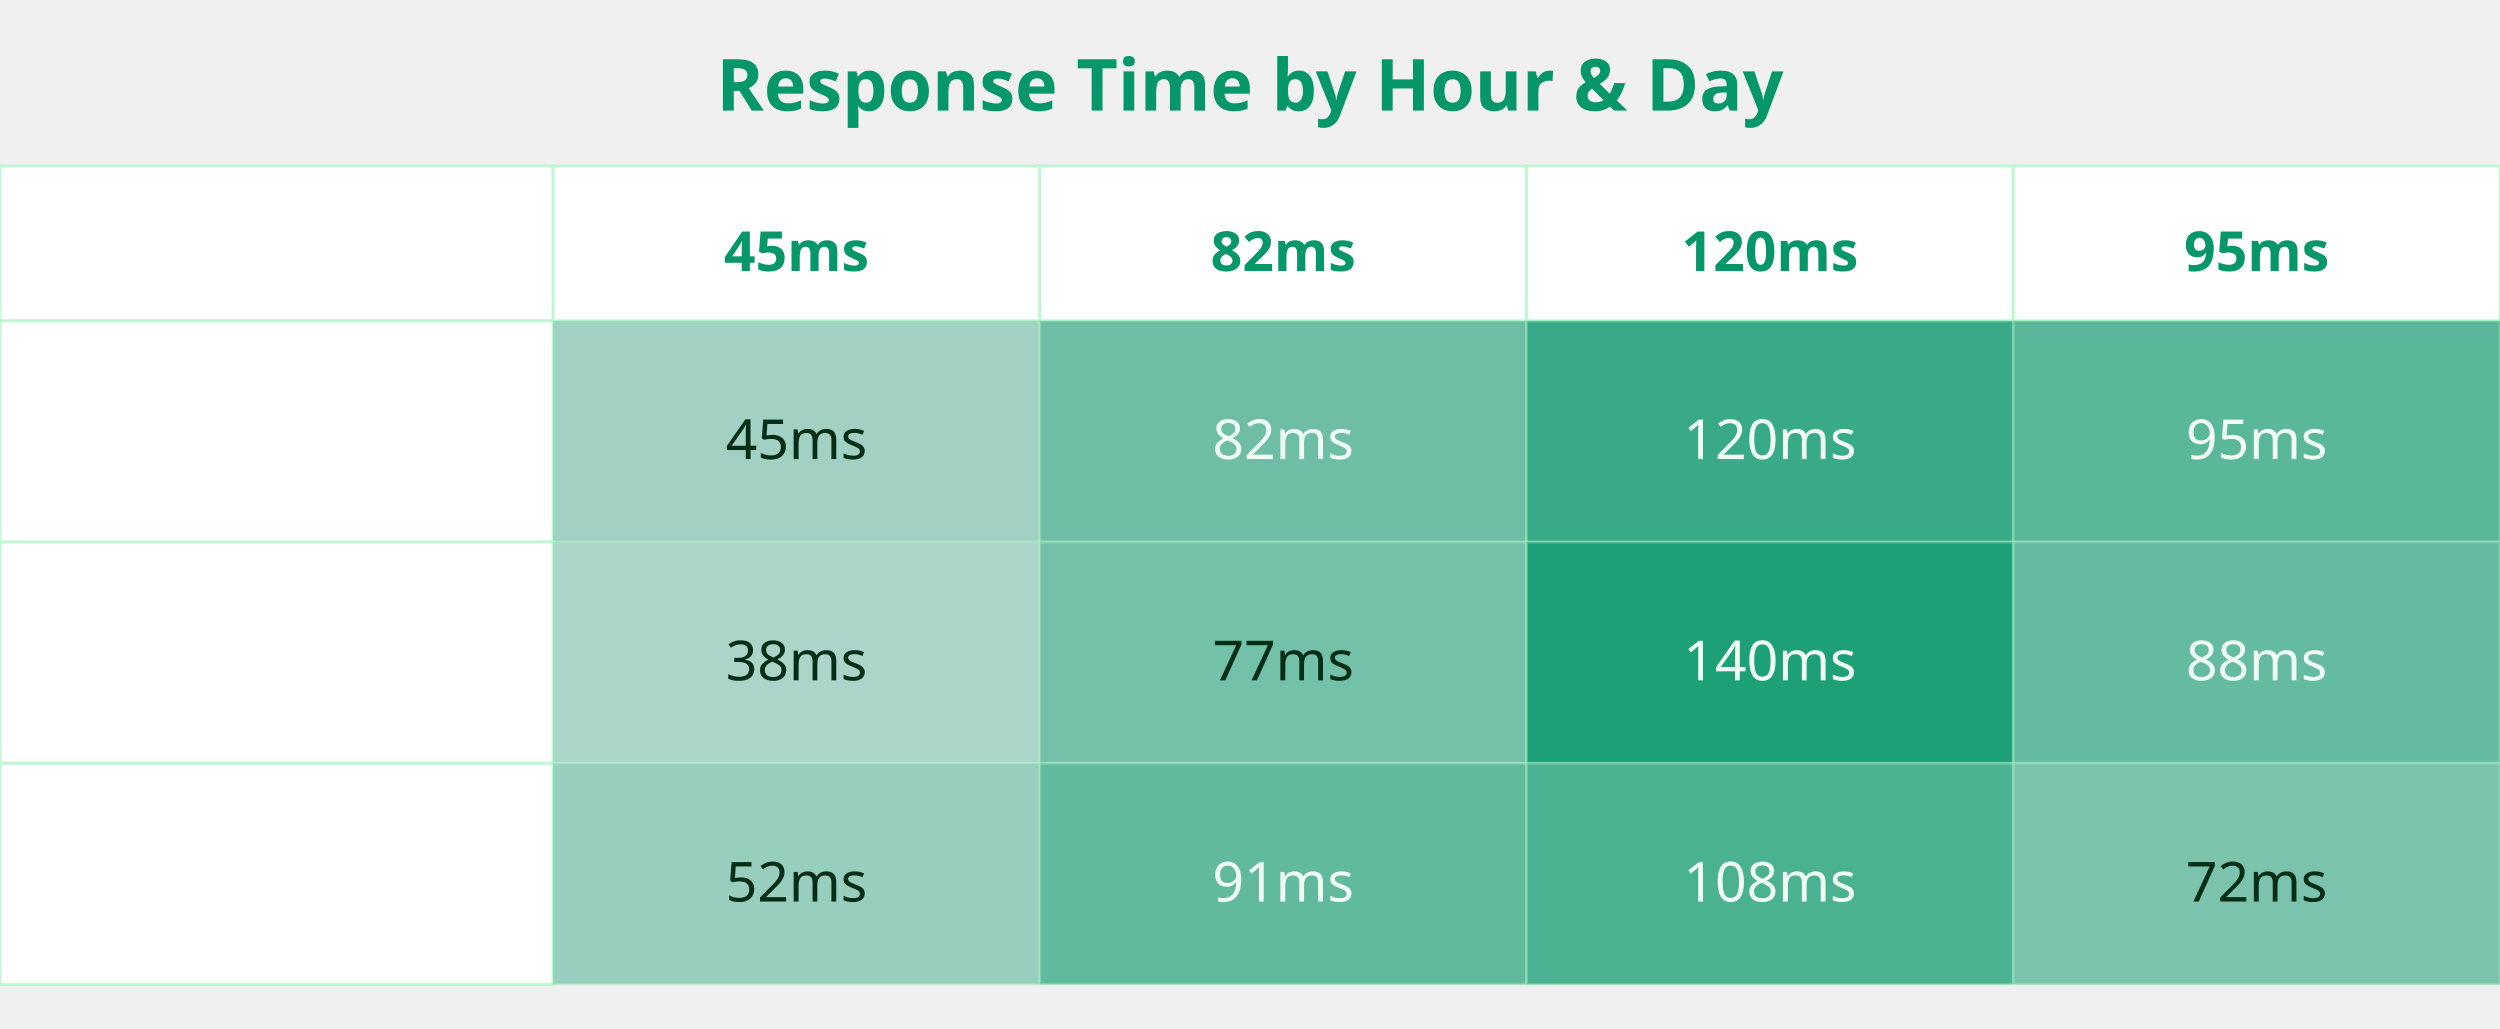
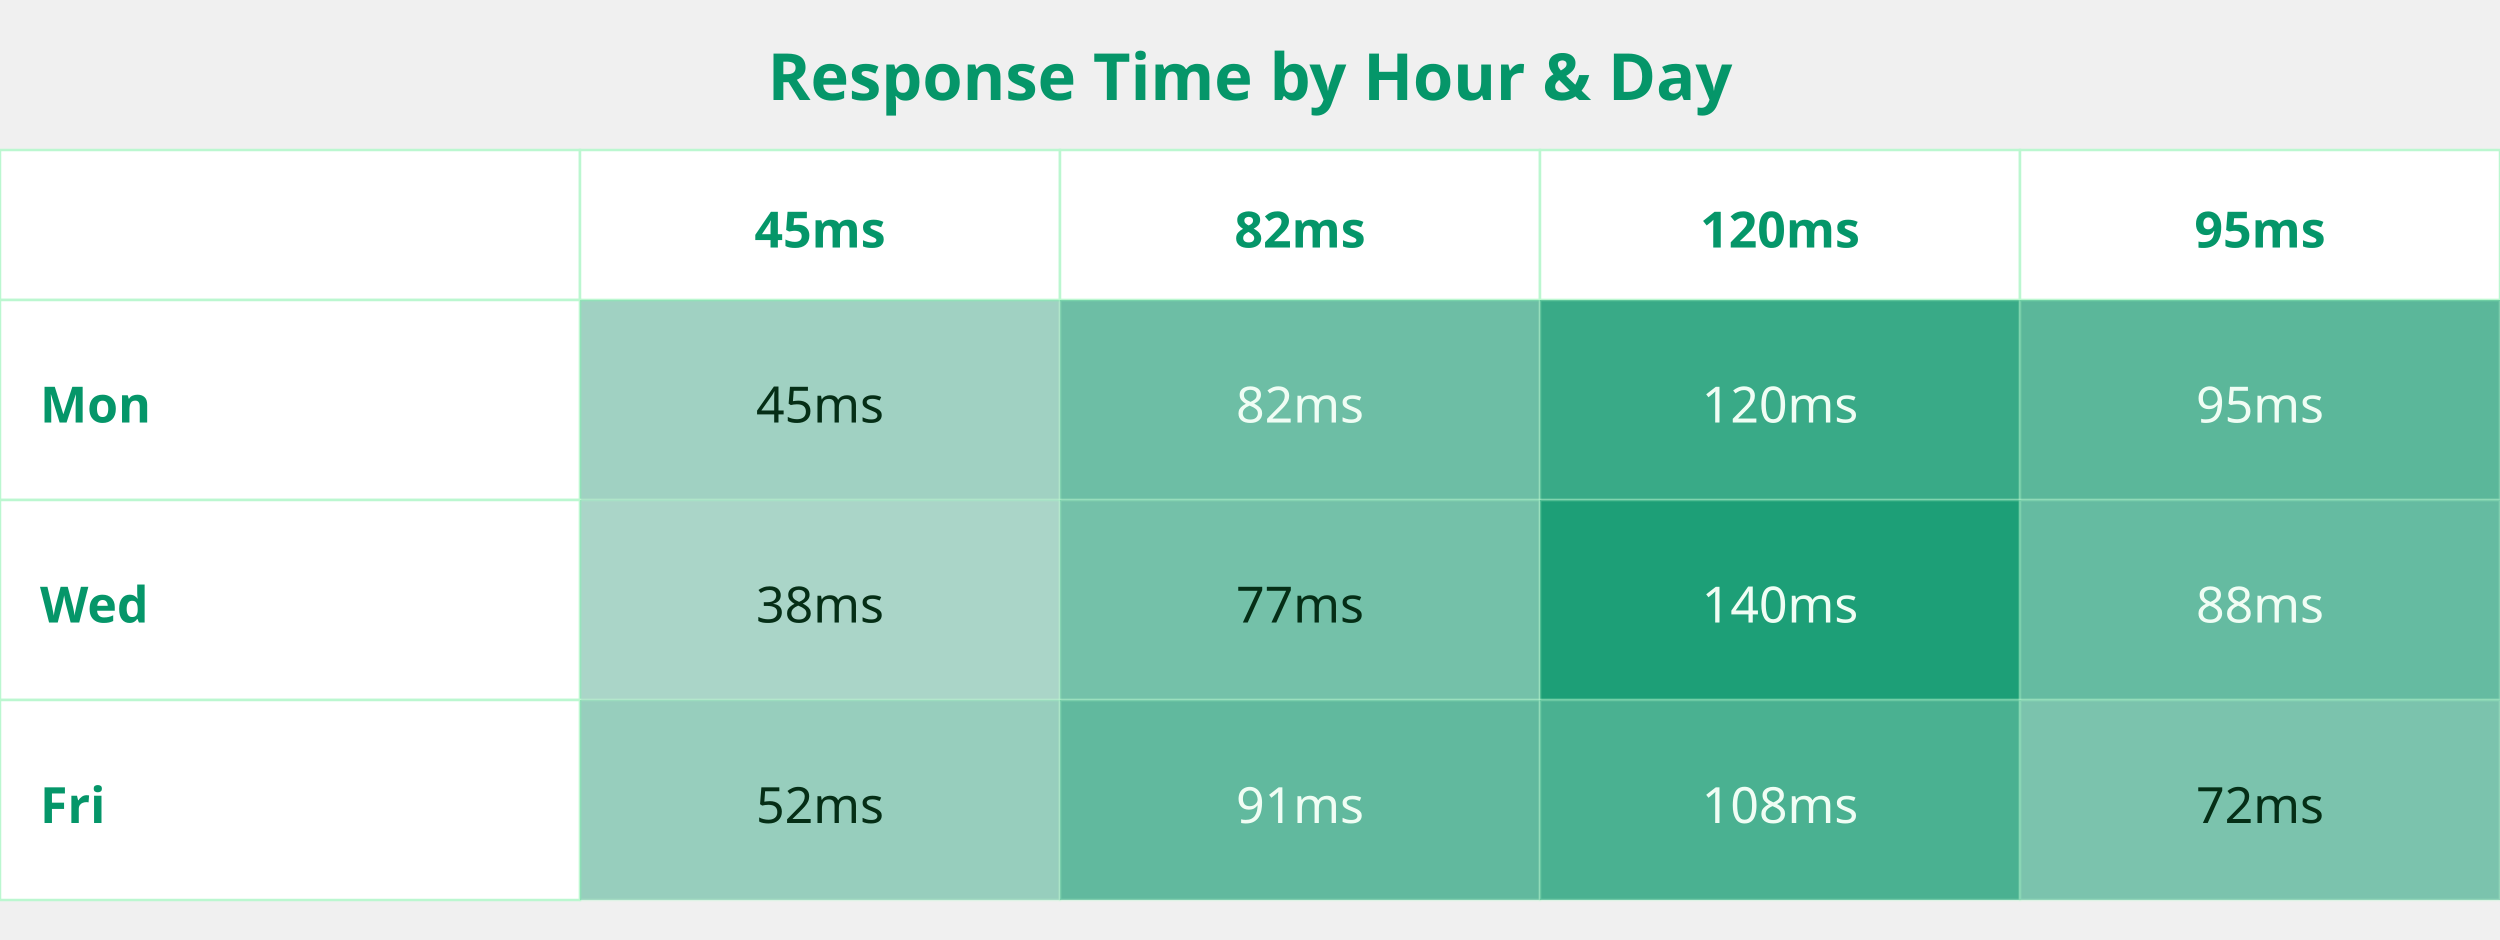
- <svg xmlns="http://www.w3.org/2000/svg" viewBox="0 0 452 186" style="width:100%;height:auto;background:#f0fdf4;border-radius:8px">
-   <text x="226" y="20" text-anchor="middle" font-size="13" fill="#059669" font-family="system-ui,sans-serif" font-weight="600">Response Time by Hour &amp; Day</text>
-   <rect x="0" y="30" width="100" height="28" fill="#ffffff" stroke="#bbf7d0" stroke-width="0.5" />
-   <rect x="100" y="30" width="88" height="28" fill="#ffffff" stroke="#bbf7d0" stroke-width="0.5" />
-   <text x="144.0" y="49.0" text-anchor="middle" font-size="10" fill="#059669" font-family="system-ui,sans-serif" font-weight="600">45ms</text>
-   <rect x="188" y="30" width="88" height="28" fill="#ffffff" stroke="#bbf7d0" stroke-width="0.5" />
-   <text x="232.0" y="49.0" text-anchor="middle" font-size="10" fill="#059669" font-family="system-ui,sans-serif" font-weight="600">82ms</text>
-   <rect x="276" y="30" width="88" height="28" fill="#ffffff" stroke="#bbf7d0" stroke-width="0.5" />
-   <text x="320.0" y="49.0" text-anchor="middle" font-size="10" fill="#059669" font-family="system-ui,sans-serif" font-weight="600">120ms</text>
-   <rect x="364" y="30" width="88" height="28" fill="#ffffff" stroke="#bbf7d0" stroke-width="0.5" />
-   <text x="408.0" y="49.0" text-anchor="middle" font-size="10" fill="#059669" font-family="system-ui,sans-serif" font-weight="600">95ms</text>
-   <rect x="0" y="58" width="100" height="40" fill="#ffffff" stroke="#bbf7d0" stroke-width="0.5" />
-   <text x="8" y="83.0" font-size="10" fill="#059669" font-family="system-ui,sans-serif" />
-   <rect x="100" y="58" width="88" height="40" fill="#05966956" stroke="#bbf7d055" stroke-width="0.5" />
-   <text x="144.0" y="83.0" text-anchor="middle" font-size="10" fill="#052e16" font-family="system-ui,sans-serif">45ms</text>
-   <rect x="188" y="58" width="88" height="40" fill="#0596698d" stroke="#bbf7d055" stroke-width="0.5" />
-   <text x="232.0" y="83.0" text-anchor="middle" font-size="10" fill="#f0fdf4" font-family="system-ui,sans-serif">82ms</text>
-   <rect x="276" y="58" width="88" height="40" fill="#059669c6" stroke="#bbf7d055" stroke-width="0.5" />
-   <text x="320.0" y="83.0" text-anchor="middle" font-size="10" fill="#f0fdf4" font-family="system-ui,sans-serif">120ms</text>
-   <rect x="364" y="58" width="88" height="40" fill="#059669a1" stroke="#bbf7d055" stroke-width="0.5" />
-   <text x="408.0" y="83.0" text-anchor="middle" font-size="10" fill="#f0fdf4" font-family="system-ui,sans-serif">95ms</text>
-   <rect x="0" y="98" width="100" height="40" fill="#ffffff" stroke="#bbf7d0" stroke-width="0.5" />
-   <text x="8" y="123.0" font-size="10" fill="#059669" font-family="system-ui,sans-serif" />
-   <rect x="100" y="98" width="88" height="40" fill="#0596694b" stroke="#bbf7d055" stroke-width="0.5" />
-   <text x="144.0" y="123.0" text-anchor="middle" font-size="10" fill="#052e16" font-family="system-ui,sans-serif">38ms</text>
-   <rect x="188" y="98" width="88" height="40" fill="#05966986" stroke="#bbf7d055" stroke-width="0.5" />
-   <text x="232.0" y="123.0" text-anchor="middle" font-size="10" fill="#052e16" font-family="system-ui,sans-serif">77ms</text>
-   <rect x="276" y="98" width="88" height="40" fill="#059669e4" stroke="#bbf7d055" stroke-width="0.5" />
-   <text x="320.0" y="123.0" text-anchor="middle" font-size="10" fill="#f0fdf4" font-family="system-ui,sans-serif">140ms</text>
-   <rect x="364" y="98" width="88" height="40" fill="#05966996" stroke="#bbf7d055" stroke-width="0.5" />
-   <text x="408.0" y="123.0" text-anchor="middle" font-size="10" fill="#f0fdf4" font-family="system-ui,sans-serif">88ms</text>
-   <rect x="0" y="138" width="100" height="40" fill="#ffffff" stroke="#bbf7d0" stroke-width="0.5" />
-   <text x="8" y="163.0" font-size="10" fill="#059669" font-family="system-ui,sans-serif" />
-   <rect x="100" y="138" width="88" height="40" fill="#05966960" stroke="#bbf7d055" stroke-width="0.5" />
-   <text x="144.0" y="163.0" text-anchor="middle" font-size="10" fill="#052e16" font-family="system-ui,sans-serif">52ms</text>
-   <rect x="188" y="138" width="88" height="40" fill="#0596699b" stroke="#bbf7d055" stroke-width="0.5" />
-   <text x="232.0" y="163.0" text-anchor="middle" font-size="10" fill="#f0fdf4" font-family="system-ui,sans-serif">91ms</text>
-   <rect x="276" y="138" width="88" height="40" fill="#059669b4" stroke="#bbf7d055" stroke-width="0.5" />
-   <text x="320.0" y="163.0" text-anchor="middle" font-size="10" fill="#f0fdf4" font-family="system-ui,sans-serif">108ms</text>
-   <rect x="364" y="138" width="88" height="40" fill="#0596697e" stroke="#bbf7d055" stroke-width="0.5" />
-   <text x="408.0" y="163.0" text-anchor="middle" font-size="10" fill="#052e16" font-family="system-ui,sans-serif">72ms</text>
+ <svg xmlns="http://www.w3.org/2000/svg" data-mdart-scope="mdart-s1m06eif" viewBox="0 0 500 188" style="width:100%;height:auto;background:#f0fdf4;border-radius:8px">
+   <text x="250" y="20" text-anchor="middle" font-size="13" fill="#059669" font-family="'Noto Sans', 'Noto Sans CJK', Inter, -apple-system, BlinkMacSystemFont, 'Segoe UI', Roboto, 'Helvetica Neue', Arial, sans-serif" font-weight="600">Response Time by Hour &amp; Day</text>
+   <style>@keyframes mdart-s1m06eif-mdart-enter{from{opacity:0}to{opacity:1}}@keyframes mdart-s1m06eif-mdart-bar-grow{from{transform:matrix(0,0,0,1,0,0)}to{transform:matrix(1,0,0,1,0,0)}}@keyframes mdart-s1m06eif-mdart-stroke-grow{from{stroke-dashoffset:1}to{stroke-dashoffset:0}}@keyframes mdart-s1m06eif-mdart-marker-pop{from{opacity:0}to{opacity:1}}@keyframes mdart-s1m06eif-mdart-bright-loop{0%,100%{filter:brightness(1.4) saturate(1.25) drop-shadow(0 0 6px rgba(255,255,255,.4))}22.6%{filter:brightness(1) saturate(1)}93.1%{filter:brightness(1) saturate(1)}}[data-mdart-scope="mdart-s1m06eif"] .mdart-n0{animation:mdart-s1m06eif-mdart-enter 576ms ease-out 0ms 1 both}[data-mdart-scope="mdart-s1m06eif"] .mdart-n0 .mdart-bar-grow{transform-box:fill-box;transform-origin:left center;animation:mdart-s1m06eif-mdart-bar-grow 900ms ease-out 432ms 1 both}[data-mdart-scope="mdart-s1m06eif"] .mdart-n0 .mdart-stroke-grow{stroke-dasharray:1;stroke-dashoffset:1;animation:mdart-s1m06eif-mdart-stroke-grow 900ms ease-out 432ms 1 both}[data-mdart-scope="mdart-s1m06eif"] .mdart-n0 .mdart-marker-pop{opacity:0;animation:mdart-s1m06eif-mdart-marker-pop 180ms ease-out 1332ms 1 both}[data-mdart-scope="mdart-s1m06eif"] .mdart-arr-n0{animation:mdart-s1m06eif-mdart-enter 576ms ease-out 0ms 1 both}[data-mdart-scope="mdart-s1m06eif"] .mdart-n1{animation:mdart-s1m06eif-mdart-enter 576ms ease-out 800ms 1 both}[data-mdart-scope="mdart-s1m06eif"] .mdart-n1 rect:not(.mdart-no-glow),[data-mdart-scope="mdart-s1m06eif"] .mdart-n1 circle:not(.mdart-no-glow),[data-mdart-scope="mdart-s1m06eif"] .mdart-n1 polygon:not(.mdart-no-glow),[data-mdart-scope="mdart-s1m06eif"] .mdart-n1 ellipse:not(.mdart-no-glow){animation:mdart-s1m06eif-mdart-bright-loop 7200ms ease-in-out 3876ms infinite}[data-mdart-scope="mdart-s1m06eif"] .mdart-n1 .mdart-glow-text{animation:mdart-s1m06eif-mdart-bright-loop 7200ms ease-in-out 3876ms infinite}[data-mdart-scope="mdart-s1m06eif"] .mdart-n1 .mdart-glow-stroke{animation:mdart-s1m06eif-mdart-bright-loop 7200ms ease-in-out 3876ms infinite}[data-mdart-scope="mdart-s1m06eif"] .mdart-n1 .mdart-bar-grow{transform-box:fill-box;transform-origin:left center;animation:mdart-s1m06eif-mdart-bar-grow 900ms ease-out 1232ms 1 both}[data-mdart-scope="mdart-s1m06eif"] .mdart-n1 .mdart-stroke-grow{stroke-dasharray:1;stroke-dashoffset:1;animation:mdart-s1m06eif-mdart-stroke-grow 900ms ease-out 1232ms 1 both}[data-mdart-scope="mdart-s1m06eif"] .mdart-n1 .mdart-marker-pop{opacity:0;animation:mdart-s1m06eif-mdart-marker-pop 180ms ease-out 2132ms 1 both}[data-mdart-scope="mdart-s1m06eif"] .mdart-arr-n1{animation:mdart-s1m06eif-mdart-enter 576ms ease-out 800ms 1 both}[data-mdart-scope="mdart-s1m06eif"] .mdart-n2{animation:mdart-s1m06eif-mdart-enter 576ms ease-out 1600ms 1 both}[data-mdart-scope="mdart-s1m06eif"] .mdart-n2 rect:not(.mdart-no-glow),[data-mdart-scope="mdart-s1m06eif"] .mdart-n2 circle:not(.mdart-no-glow),[data-mdart-scope="mdart-s1m06eif"] .mdart-n2 polygon:not(.mdart-no-glow),[data-mdart-scope="mdart-s1m06eif"] .mdart-n2 ellipse:not(.mdart-no-glow){animation:mdart-s1m06eif-mdart-bright-loop 7200ms ease-in-out 5676ms infinite}[data-mdart-scope="mdart-s1m06eif"] .mdart-n2 .mdart-glow-text{animation:mdart-s1m06eif-mdart-bright-loop 7200ms ease-in-out 5676ms infinite}[data-mdart-scope="mdart-s1m06eif"] .mdart-n2 .mdart-glow-stroke{animation:mdart-s1m06eif-mdart-bright-loop 7200ms ease-in-out 5676ms infinite}[data-mdart-scope="mdart-s1m06eif"] .mdart-n2 .mdart-bar-grow{transform-box:fill-box;transform-origin:left center;animation:mdart-s1m06eif-mdart-bar-grow 900ms ease-out 2032ms 1 both}[data-mdart-scope="mdart-s1m06eif"] .mdart-n2 .mdart-stroke-grow{stroke-dasharray:1;stroke-dashoffset:1;animation:mdart-s1m06eif-mdart-stroke-grow 900ms ease-out 2032ms 1 both}[data-mdart-scope="mdart-s1m06eif"] .mdart-n2 .mdart-marker-pop{opacity:0;animation:mdart-s1m06eif-mdart-marker-pop 180ms ease-out 2932ms 1 both}[data-mdart-scope="mdart-s1m06eif"] .mdart-arr-n2{animation:mdart-s1m06eif-mdart-enter 576ms ease-out 1600ms 1 both}[data-mdart-scope="mdart-s1m06eif"] .mdart-n3{animation:mdart-s1m06eif-mdart-enter 576ms ease-out 2400ms 1 both}[data-mdart-scope="mdart-s1m06eif"] .mdart-n3 rect:not(.mdart-no-glow),[data-mdart-scope="mdart-s1m06eif"] .mdart-n3 circle:not(.mdart-no-glow),[data-mdart-scope="mdart-s1m06eif"] .mdart-n3 polygon:not(.mdart-no-glow),[data-mdart-scope="mdart-s1m06eif"] .mdart-n3 ellipse:not(.mdart-no-glow){animation:mdart-s1m06eif-mdart-bright-loop 7200ms ease-in-out 7476ms infinite}[data-mdart-scope="mdart-s1m06eif"] .mdart-n3 .mdart-glow-text{animation:mdart-s1m06eif-mdart-bright-loop 7200ms ease-in-out 7476ms infinite}[data-mdart-scope="mdart-s1m06eif"] .mdart-n3 .mdart-glow-stroke{animation:mdart-s1m06eif-mdart-bright-loop 7200ms ease-in-out 7476ms infinite}[data-mdart-scope="mdart-s1m06eif"] .mdart-n3 .mdart-bar-grow{transform-box:fill-box;transform-origin:left center;animation:mdart-s1m06eif-mdart-bar-grow 900ms ease-out 2832ms 1 both}[data-mdart-scope="mdart-s1m06eif"] .mdart-n3 .mdart-stroke-grow{stroke-dasharray:1;stroke-dashoffset:1;animation:mdart-s1m06eif-mdart-stroke-grow 900ms ease-out 2832ms 1 both}[data-mdart-scope="mdart-s1m06eif"] .mdart-n3 .mdart-marker-pop{opacity:0;animation:mdart-s1m06eif-mdart-marker-pop 180ms ease-out 3732ms 1 both}[data-mdart-scope="mdart-s1m06eif"] .mdart-arr-n3{animation:mdart-s1m06eif-mdart-enter 576ms ease-out 2400ms 1 both}</style>
+   <g class="mdart-n0">
+     <rect x="0" y="30" width="116" height="30" fill="#ffffff" stroke="#bbf7d0" stroke-width="0.5" />
+     <rect x="116" y="30" width="96" height="30" fill="#ffffff" stroke="#bbf7d0" stroke-width="0.5" />
+     <text x="164.0" y="49.5" text-anchor="middle" font-size="10" fill="#059669" font-family="'Noto Sans', 'Noto Sans CJK', Inter, -apple-system, BlinkMacSystemFont, 'Segoe UI', Roboto, 'Helvetica Neue', Arial, sans-serif" font-weight="600">
+       <tspan x="164.0" dy="0.0">45ms</tspan>
+     </text>
+     <rect x="212" y="30" width="96" height="30" fill="#ffffff" stroke="#bbf7d0" stroke-width="0.5" />
+     <text x="260.0" y="49.5" text-anchor="middle" font-size="10" fill="#059669" font-family="'Noto Sans', 'Noto Sans CJK', Inter, -apple-system, BlinkMacSystemFont, 'Segoe UI', Roboto, 'Helvetica Neue', Arial, sans-serif" font-weight="600">
+       <tspan x="260.0" dy="0.0">82ms</tspan>
+     </text>
+     <rect x="308" y="30" width="96" height="30" fill="#ffffff" stroke="#bbf7d0" stroke-width="0.5" />
+     <text x="356.0" y="49.5" text-anchor="middle" font-size="10" fill="#059669" font-family="'Noto Sans', 'Noto Sans CJK', Inter, -apple-system, BlinkMacSystemFont, 'Segoe UI', Roboto, 'Helvetica Neue', Arial, sans-serif" font-weight="600">
+       <tspan x="356.0" dy="0.0">120ms</tspan>
+     </text>
+     <rect x="404" y="30" width="96" height="30" fill="#ffffff" stroke="#bbf7d0" stroke-width="0.5" />
+     <text x="452.0" y="49.5" text-anchor="middle" font-size="10" fill="#059669" font-family="'Noto Sans', 'Noto Sans CJK', Inter, -apple-system, BlinkMacSystemFont, 'Segoe UI', Roboto, 'Helvetica Neue', Arial, sans-serif" font-weight="600">
+       <tspan x="452.0" dy="0.0">95ms</tspan>
+     </text>
+   </g>
+   <g class="mdart-n1">
+     <rect x="0" y="60" width="116" height="40" fill="#ffffff" stroke="#bbf7d0" stroke-width="0.5" />
+     <text x="8.0" y="84.5" font-size="10" fill="#059669" font-family="'Noto Sans', 'Noto Sans CJK', Inter, -apple-system, BlinkMacSystemFont, 'Segoe UI', Roboto, 'Helvetica Neue', Arial, sans-serif" font-weight="600">
+       <tspan x="8.0" dy="0.0">Mon</tspan>
+     </text>
+     <rect x="116" y="60" width="96" height="40" fill="#05966956" stroke="#bbf7d055" stroke-width="0.5" />
+     <text x="164.0" y="84.5" text-anchor="middle" font-size="10" fill="#052e16" font-family="'Noto Sans', 'Noto Sans CJK', Inter, -apple-system, BlinkMacSystemFont, 'Segoe UI', Roboto, 'Helvetica Neue', Arial, sans-serif">
+       <tspan x="164.0" dy="0.0">45ms</tspan>
+     </text>
+     <rect x="212" y="60" width="96" height="40" fill="#0596698d" stroke="#bbf7d055" stroke-width="0.5" />
+     <text x="260.0" y="84.5" text-anchor="middle" font-size="10" fill="#f0fdf4" font-family="'Noto Sans', 'Noto Sans CJK', Inter, -apple-system, BlinkMacSystemFont, 'Segoe UI', Roboto, 'Helvetica Neue', Arial, sans-serif">
+       <tspan x="260.0" dy="0.0">82ms</tspan>
+     </text>
+     <rect x="308" y="60" width="96" height="40" fill="#059669c6" stroke="#bbf7d055" stroke-width="0.5" />
+     <text x="356.0" y="84.5" text-anchor="middle" font-size="10" fill="#f0fdf4" font-family="'Noto Sans', 'Noto Sans CJK', Inter, -apple-system, BlinkMacSystemFont, 'Segoe UI', Roboto, 'Helvetica Neue', Arial, sans-serif">
+       <tspan x="356.0" dy="0.0">120ms</tspan>
+     </text>
+     <rect x="404" y="60" width="96" height="40" fill="#059669a1" stroke="#bbf7d055" stroke-width="0.5" />
+     <text x="452.0" y="84.5" text-anchor="middle" font-size="10" fill="#f0fdf4" font-family="'Noto Sans', 'Noto Sans CJK', Inter, -apple-system, BlinkMacSystemFont, 'Segoe UI', Roboto, 'Helvetica Neue', Arial, sans-serif">
+       <tspan x="452.0" dy="0.0">95ms</tspan>
+     </text>
+   </g>
+   <g class="mdart-n2">
+     <rect x="0" y="100" width="116" height="40" fill="#ffffff" stroke="#bbf7d0" stroke-width="0.5" />
+     <text x="8.0" y="124.5" font-size="10" fill="#059669" font-family="'Noto Sans', 'Noto Sans CJK', Inter, -apple-system, BlinkMacSystemFont, 'Segoe UI', Roboto, 'Helvetica Neue', Arial, sans-serif" font-weight="600">
+       <tspan x="8.0" dy="0.0">Wed</tspan>
+     </text>
+     <rect x="116" y="100" width="96" height="40" fill="#0596694b" stroke="#bbf7d055" stroke-width="0.5" />
+     <text x="164.0" y="124.5" text-anchor="middle" font-size="10" fill="#052e16" font-family="'Noto Sans', 'Noto Sans CJK', Inter, -apple-system, BlinkMacSystemFont, 'Segoe UI', Roboto, 'Helvetica Neue', Arial, sans-serif">
+       <tspan x="164.0" dy="0.0">38ms</tspan>
+     </text>
+     <rect x="212" y="100" width="96" height="40" fill="#05966986" stroke="#bbf7d055" stroke-width="0.5" />
+     <text x="260.0" y="124.5" text-anchor="middle" font-size="10" fill="#052e16" font-family="'Noto Sans', 'Noto Sans CJK', Inter, -apple-system, BlinkMacSystemFont, 'Segoe UI', Roboto, 'Helvetica Neue', Arial, sans-serif">
+       <tspan x="260.0" dy="0.0">77ms</tspan>
+     </text>
+     <rect x="308" y="100" width="96" height="40" fill="#059669e4" stroke="#bbf7d055" stroke-width="0.5" />
+     <text x="356.0" y="124.5" text-anchor="middle" font-size="10" fill="#f0fdf4" font-family="'Noto Sans', 'Noto Sans CJK', Inter, -apple-system, BlinkMacSystemFont, 'Segoe UI', Roboto, 'Helvetica Neue', Arial, sans-serif">
+       <tspan x="356.0" dy="0.0">140ms</tspan>
+     </text>
+     <rect x="404" y="100" width="96" height="40" fill="#05966996" stroke="#bbf7d055" stroke-width="0.5" />
+     <text x="452.0" y="124.5" text-anchor="middle" font-size="10" fill="#f0fdf4" font-family="'Noto Sans', 'Noto Sans CJK', Inter, -apple-system, BlinkMacSystemFont, 'Segoe UI', Roboto, 'Helvetica Neue', Arial, sans-serif">
+       <tspan x="452.0" dy="0.0">88ms</tspan>
+     </text>
+   </g>
+   <g class="mdart-n3">
+     <rect x="0" y="140" width="116" height="40" fill="#ffffff" stroke="#bbf7d0" stroke-width="0.5" />
+     <text x="8.0" y="164.6" font-size="10" fill="#059669" font-family="'Noto Sans', 'Noto Sans CJK', Inter, -apple-system, BlinkMacSystemFont, 'Segoe UI', Roboto, 'Helvetica Neue', Arial, sans-serif" font-weight="600">
+       <tspan x="8.0" dy="0.0">Fri</tspan>
+     </text>
+     <rect x="116" y="140" width="96" height="40" fill="#05966960" stroke="#bbf7d055" stroke-width="0.5" />
+     <text x="164.0" y="164.6" text-anchor="middle" font-size="10" fill="#052e16" font-family="'Noto Sans', 'Noto Sans CJK', Inter, -apple-system, BlinkMacSystemFont, 'Segoe UI', Roboto, 'Helvetica Neue', Arial, sans-serif">
+       <tspan x="164.0" dy="0.0">52ms</tspan>
+     </text>
+     <rect x="212" y="140" width="96" height="40" fill="#0596699b" stroke="#bbf7d055" stroke-width="0.5" />
+     <text x="260.0" y="164.6" text-anchor="middle" font-size="10" fill="#f0fdf4" font-family="'Noto Sans', 'Noto Sans CJK', Inter, -apple-system, BlinkMacSystemFont, 'Segoe UI', Roboto, 'Helvetica Neue', Arial, sans-serif">
+       <tspan x="260.0" dy="0.0">91ms</tspan>
+     </text>
+     <rect x="308" y="140" width="96" height="40" fill="#059669b4" stroke="#bbf7d055" stroke-width="0.5" />
+     <text x="356.0" y="164.6" text-anchor="middle" font-size="10" fill="#f0fdf4" font-family="'Noto Sans', 'Noto Sans CJK', Inter, -apple-system, BlinkMacSystemFont, 'Segoe UI', Roboto, 'Helvetica Neue', Arial, sans-serif">
+       <tspan x="356.0" dy="0.0">108ms</tspan>
+     </text>
+     <rect x="404" y="140" width="96" height="40" fill="#0596697e" stroke="#bbf7d055" stroke-width="0.5" />
+     <text x="452.0" y="164.6" text-anchor="middle" font-size="10" fill="#052e16" font-family="'Noto Sans', 'Noto Sans CJK', Inter, -apple-system, BlinkMacSystemFont, 'Segoe UI', Roboto, 'Helvetica Neue', Arial, sans-serif">
+       <tspan x="452.0" dy="0.0">72ms</tspan>
+     </text>
+   </g>
</svg>
